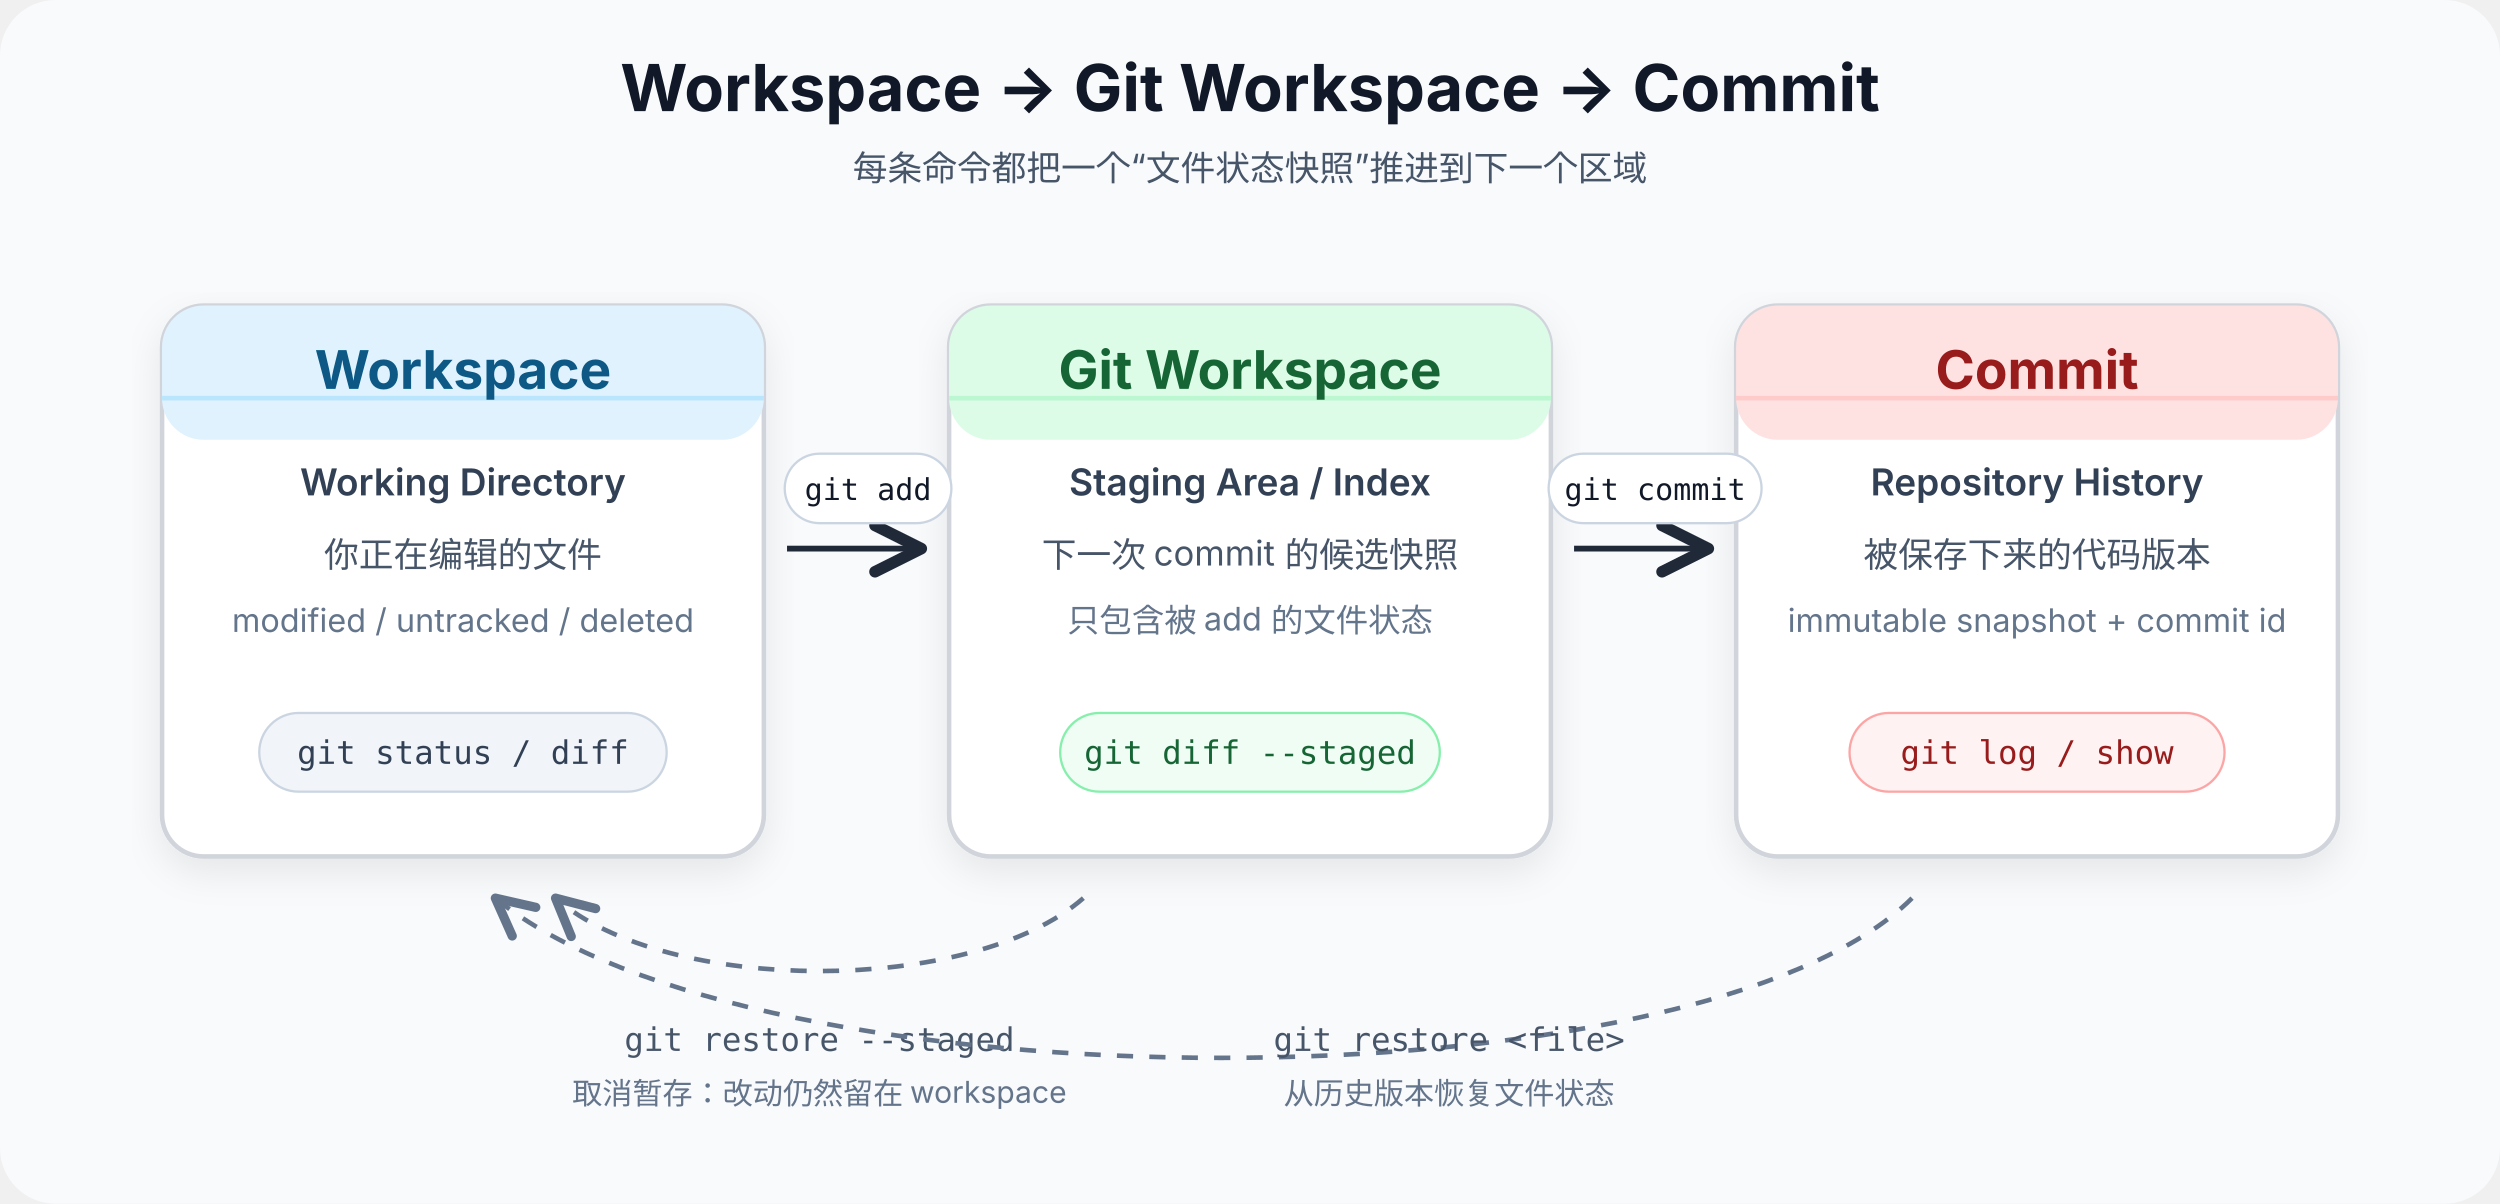
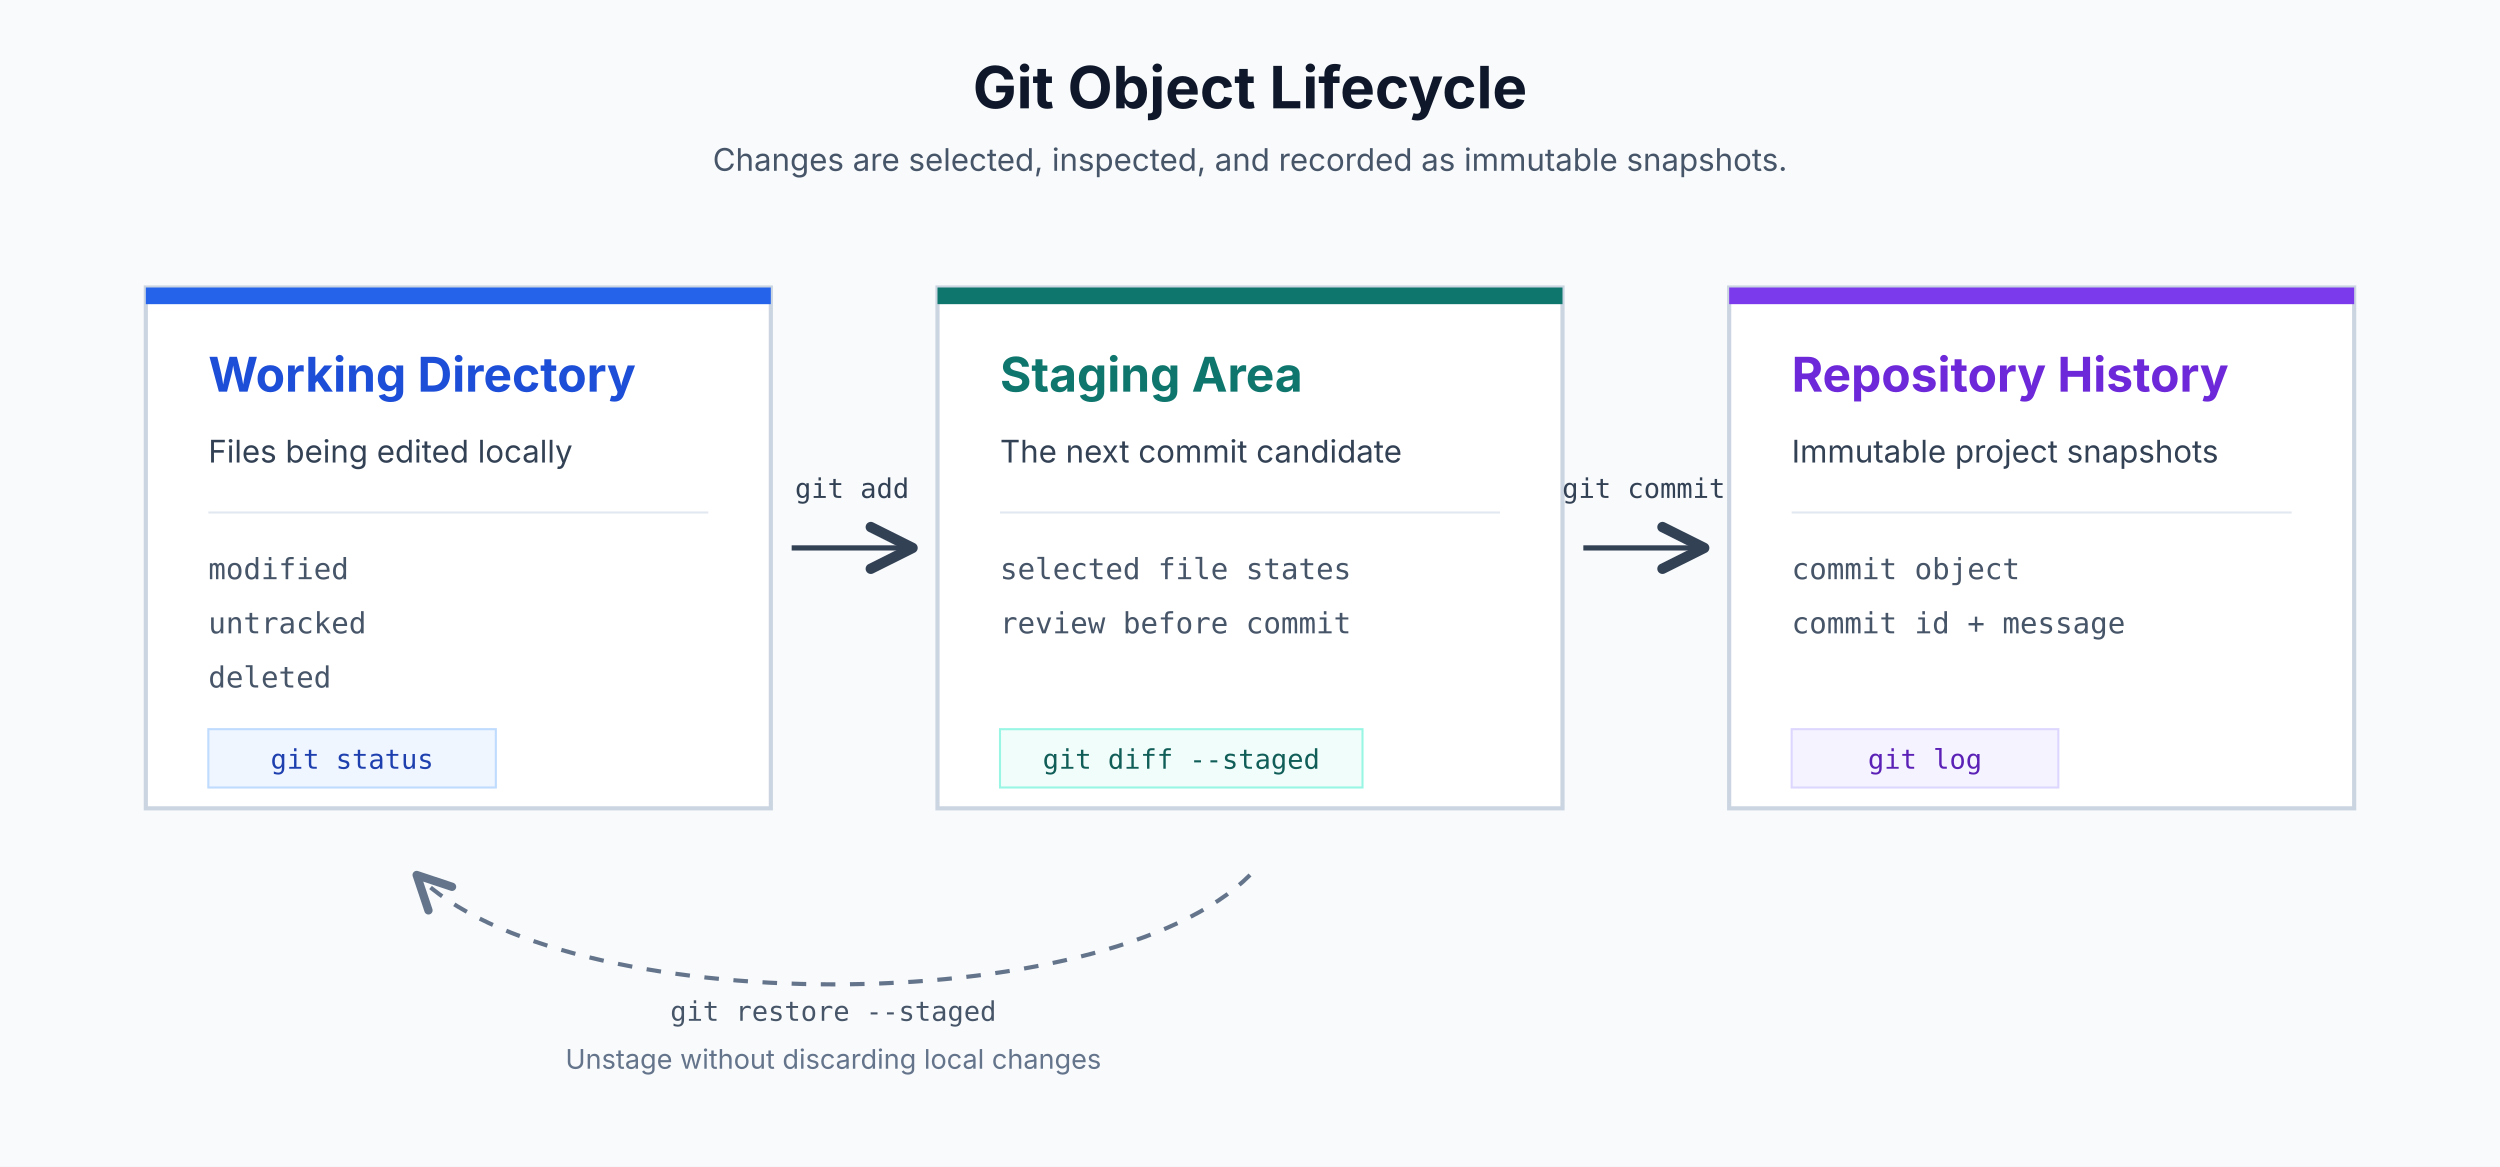
- <svg xmlns="http://www.w3.org/2000/svg" width="1080" height="520" viewBox="0 0 1080 520" fill="none" role="img" aria-labelledby="title desc">
+ <svg xmlns="http://www.w3.org/2000/svg" width="1200" height="560" viewBox="0 0 1200 560" fill="none" role="img" aria-labelledby="title desc">
  <defs>
-     <marker id="arrow" markerWidth="12" markerHeight="12" refX="10" refY="6" orient="auto" markerUnits="strokeWidth">
-       <path d="M2 2L10 6L2 10" fill="none" stroke="#1f2937" stroke-width="2" stroke-linecap="round" stroke-linejoin="round" />
+     <marker id="arrow" markerWidth="12" markerHeight="12" refX="10" refY="6" orient="auto">
+       <path d="M2 2L10 6L2 10" fill="none" stroke="#334155" stroke-width="2" stroke-linecap="round" stroke-linejoin="round" />
    </marker>
-     <marker id="arrow-muted" markerWidth="12" markerHeight="12" refX="10" refY="6" orient="auto" markerUnits="strokeWidth">
-       <path d="M2 2L10 6L2 10" fill="none" stroke="#64748b" stroke-width="2" stroke-linecap="round" stroke-linejoin="round" />
+     <marker id="muted" markerWidth="12" markerHeight="12" refX="10" refY="6" orient="auto">
+       <path d="M2 2L10 6L2 10" fill="none" stroke="#64748B" stroke-width="2" stroke-linecap="round" stroke-linejoin="round" />
    </marker>
-     <filter id="shadow" x="-5%" y="-5%" width="110%" height="115%">
-       <feDropShadow dx="0" dy="6" stdDeviation="8" flood-color="#0f172a" flood-opacity="0.08" />
-     </filter>
  </defs>
-   <rect width="1080" height="520" rx="24" fill="#f8fafc" />
-   <text x="540" y="48" text-anchor="middle" font-family="Inter, -apple-system, BlinkMacSystemFont, 'Segoe UI', sans-serif" font-size="28" font-weight="700" fill="#111827">Workspace -&gt; Git Workspace -&gt; Commit</text>
-   <text x="540" y="78" text-anchor="middle" font-family="Inter, -apple-system, BlinkMacSystemFont, 'Segoe UI', sans-serif" font-size="15" fill="#475569">每条命令都把一个“文件状态快照”推进到下一个区域</text>
-   <g filter="url(#shadow)">
-     <rect x="70" y="132" width="260" height="238" rx="18" fill="#ffffff" stroke="#d1d5db" stroke-width="2" />
-     <rect x="70" y="132" width="260" height="58" rx="18" fill="#e0f2fe" />
-     <path d="M70 172H330" stroke="#bae6fd" stroke-width="2" />
-     <text x="200" y="168" text-anchor="middle" font-family="Inter, -apple-system, BlinkMacSystemFont, 'Segoe UI', sans-serif" font-size="23" font-weight="700" fill="#075985">Workspace</text>
-     <text x="200" y="214" text-anchor="middle" font-family="Inter, -apple-system, BlinkMacSystemFont, 'Segoe UI', sans-serif" font-size="16" font-weight="600" fill="#334155">Working Directory</text>
-     <text x="200" y="245" text-anchor="middle" font-family="Inter, -apple-system, BlinkMacSystemFont, 'Segoe UI', sans-serif" font-size="15" fill="#475569">你正在编辑的文件</text>
-     <text x="200" y="273" text-anchor="middle" font-family="Inter, -apple-system, BlinkMacSystemFont, 'Segoe UI', sans-serif" font-size="14" fill="#64748b">modified / untracked / deleted</text>
-     <rect x="112" y="308" width="176" height="34" rx="17" fill="#f1f5f9" stroke="#cbd5e1" />
-     <text x="200" y="330" text-anchor="middle" font-family="ui-monospace, SFMono-Regular, Menlo, Consolas, monospace" font-size="14" fill="#334155">git status / diff</text>
+   <rect width="1200" height="560" fill="#F8FAFC" />
+   <text x="600" y="52" text-anchor="middle" font-family="Inter, Arial, sans-serif" font-size="28" font-weight="700" fill="#0F172A">Git Object Lifecycle</text>
+   <text x="600" y="82" text-anchor="middle" font-family="Inter, Arial, sans-serif" font-size="15" fill="#475569">Changes are selected, inspected, and recorded as immutable snapshots.</text>
+   <g>
+     <rect x="70" y="138" width="300" height="250" fill="#FFFFFF" stroke="#CBD5E1" stroke-width="2" />
+     <rect x="70" y="138" width="300" height="8" fill="#2563EB" />
+     <text x="100" y="188" font-family="Inter, Arial, sans-serif" font-size="23" font-weight="700" fill="#1D4ED8">Working Directory</text>
+     <text x="100" y="222" font-family="Inter, Arial, sans-serif" font-size="15" fill="#334155">Files being edited locally</text>
+     <line x1="100" y1="246" x2="340" y2="246" stroke="#E2E8F0" />
+     <text x="100" y="278" font-family="monospace" font-size="14" fill="#475569">modified</text>
+     <text x="100" y="304" font-family="monospace" font-size="14" fill="#475569">untracked</text>
+     <text x="100" y="330" font-family="monospace" font-size="14" fill="#475569">deleted</text>
+     <rect x="100" y="350" width="138" height="28" fill="#EFF6FF" stroke="#BFDBFE" />
+     <text x="169" y="369" text-anchor="middle" font-family="monospace" font-size="13" fill="#1E40AF">git status</text>
  </g>
-   <g filter="url(#shadow)">
-     <rect x="410" y="132" width="260" height="238" rx="18" fill="#ffffff" stroke="#d1d5db" stroke-width="2" />
-     <rect x="410" y="132" width="260" height="58" rx="18" fill="#dcfce7" />
-     <path d="M410 172H670" stroke="#bbf7d0" stroke-width="2" />
-     <text x="540" y="168" text-anchor="middle" font-family="Inter, -apple-system, BlinkMacSystemFont, 'Segoe UI', sans-serif" font-size="23" font-weight="700" fill="#166534">Git Workspace</text>
-     <text x="540" y="214" text-anchor="middle" font-family="Inter, -apple-system, BlinkMacSystemFont, 'Segoe UI', sans-serif" font-size="16" font-weight="600" fill="#334155">Staging Area / Index</text>
-     <text x="540" y="245" text-anchor="middle" font-family="Inter, -apple-system, BlinkMacSystemFont, 'Segoe UI', sans-serif" font-size="15" fill="#475569">下一次 commit 的候选快照</text>
-     <text x="540" y="273" text-anchor="middle" font-family="Inter, -apple-system, BlinkMacSystemFont, 'Segoe UI', sans-serif" font-size="14" fill="#64748b">只包含被 add 的文件状态</text>
-     <rect x="458" y="308" width="164" height="34" rx="17" fill="#f0fdf4" stroke="#86efac" />
-     <text x="540" y="330" text-anchor="middle" font-family="ui-monospace, SFMono-Regular, Menlo, Consolas, monospace" font-size="14" fill="#166534">git diff --staged</text>
+   <g>
+     <rect x="450" y="138" width="300" height="250" fill="#FFFFFF" stroke="#CBD5E1" stroke-width="2" />
+     <rect x="450" y="138" width="300" height="8" fill="#0F766E" />
+     <text x="480" y="188" font-family="Inter, Arial, sans-serif" font-size="23" font-weight="700" fill="#0F766E">Staging Area</text>
+     <text x="480" y="222" font-family="Inter, Arial, sans-serif" font-size="15" fill="#334155">The next commit candidate</text>
+     <line x1="480" y1="246" x2="720" y2="246" stroke="#E2E8F0" />
+     <text x="480" y="278" font-family="monospace" font-size="14" fill="#475569">selected file states</text>
+     <text x="480" y="304" font-family="monospace" font-size="14" fill="#475569">review before commit</text>
+     <rect x="480" y="350" width="174" height="28" fill="#F0FDFA" stroke="#99F6E4" />
+     <text x="567" y="369" text-anchor="middle" font-family="monospace" font-size="13" fill="#115E59">git diff --staged</text>
  </g>
-   <g filter="url(#shadow)">
-     <rect x="750" y="132" width="260" height="238" rx="18" fill="#ffffff" stroke="#d1d5db" stroke-width="2" />
-     <rect x="750" y="132" width="260" height="58" rx="18" fill="#fee2e2" />
-     <path d="M750 172H1010" stroke="#fecaca" stroke-width="2" />
-     <text x="880" y="168" text-anchor="middle" font-family="Inter, -apple-system, BlinkMacSystemFont, 'Segoe UI', sans-serif" font-size="23" font-weight="700" fill="#991b1b">Commit</text>
-     <text x="880" y="214" text-anchor="middle" font-family="Inter, -apple-system, BlinkMacSystemFont, 'Segoe UI', sans-serif" font-size="16" font-weight="600" fill="#334155">Repository History</text>
-     <text x="880" y="245" text-anchor="middle" font-family="Inter, -apple-system, BlinkMacSystemFont, 'Segoe UI', sans-serif" font-size="15" fill="#475569">被保存下来的代码版本</text>
-     <text x="880" y="273" text-anchor="middle" font-family="Inter, -apple-system, BlinkMacSystemFont, 'Segoe UI', sans-serif" font-size="14" fill="#64748b">immutable snapshot + commit id</text>
-     <rect x="799" y="308" width="162" height="34" rx="17" fill="#fef2f2" stroke="#fca5a5" />
-     <text x="880" y="330" text-anchor="middle" font-family="ui-monospace, SFMono-Regular, Menlo, Consolas, monospace" font-size="14" fill="#991b1b">git log / show</text>
+   <g>
+     <rect x="830" y="138" width="300" height="250" fill="#FFFFFF" stroke="#CBD5E1" stroke-width="2" />
+     <rect x="830" y="138" width="300" height="8" fill="#7C3AED" />
+     <text x="860" y="188" font-family="Inter, Arial, sans-serif" font-size="23" font-weight="700" fill="#6D28D9">Repository History</text>
+     <text x="860" y="222" font-family="Inter, Arial, sans-serif" font-size="15" fill="#334155">Immutable project snapshots</text>
+     <line x1="860" y1="246" x2="1100" y2="246" stroke="#E2E8F0" />
+     <text x="860" y="278" font-family="monospace" font-size="14" fill="#475569">commit object</text>
+     <text x="860" y="304" font-family="monospace" font-size="14" fill="#475569">commit id + message</text>
+     <rect x="860" y="350" width="128" height="28" fill="#F5F3FF" stroke="#DDD6FE" />
+     <text x="924" y="369" text-anchor="middle" font-family="monospace" font-size="13" fill="#5B21B6">git log</text>
  </g>
-   <path d="M340 237H398" stroke="#1f2937" stroke-width="2.5" marker-end="url(#arrow)" />
-   <rect x="339" y="196" width="72" height="30" rx="15" fill="#ffffff" stroke="#cbd5e1" />
-   <text x="375" y="216" text-anchor="middle" font-family="ui-monospace, SFMono-Regular, Menlo, Consolas, monospace" font-size="13" fill="#111827">git add</text>
-   <path d="M680 237H738" stroke="#1f2937" stroke-width="2.5" marker-end="url(#arrow)" />
-   <rect x="669" y="196" width="92" height="30" rx="15" fill="#ffffff" stroke="#cbd5e1" />
-   <text x="715" y="216" text-anchor="middle" font-family="ui-monospace, SFMono-Regular, Menlo, Consolas, monospace" font-size="13" fill="#111827">git commit</text>
-   <path d="M468 388C420 430 288 430 240 388" stroke="#64748b" stroke-width="2" stroke-dasharray="7 7" marker-end="url(#arrow-muted)" />
-   <text x="354" y="454" text-anchor="middle" font-family="ui-monospace, SFMono-Regular, Menlo, Consolas, monospace" font-size="14" fill="#475569">git restore --staged</text>
-   <text x="354" y="477" text-anchor="middle" font-family="Inter, -apple-system, BlinkMacSystemFont, 'Segoe UI', sans-serif" font-size="13" fill="#64748b">取消暂存：改动仍然留在 workspace</text>
-   <path d="M826 388C734 480 326 480 214 388" stroke="#64748b" stroke-width="2" stroke-dasharray="7 7" marker-end="url(#arrow-muted)" />
-   <text x="626" y="454" text-anchor="middle" font-family="ui-monospace, SFMono-Regular, Menlo, Consolas, monospace" font-size="14" fill="#475569">git restore &lt;file&gt;</text>
-   <text x="626" y="477" text-anchor="middle" font-family="Inter, -apple-system, BlinkMacSystemFont, 'Segoe UI', sans-serif" font-size="13" fill="#64748b">从历史版本恢复文件状态</text>
+   <path d="M380 263H438" stroke="#334155" stroke-width="2.5" marker-end="url(#arrow)" />
+   <text x="409" y="239" text-anchor="middle" font-family="monospace" font-size="13" fill="#334155">git add</text>
+   <path d="M760 263H818" stroke="#334155" stroke-width="2.5" marker-end="url(#arrow)" />
+   <text x="789" y="239" text-anchor="middle" font-family="monospace" font-size="13" fill="#334155">git commit</text>
+   <path d="M600 420C530 490 270 490 200 420" stroke="#64748B" stroke-width="2" stroke-dasharray="7 7" marker-end="url(#muted)" />
+   <text x="400" y="490" text-anchor="middle" font-family="monospace" font-size="13" fill="#475569">git restore --staged</text>
+   <text x="400" y="513" text-anchor="middle" font-family="Inter, Arial, sans-serif" font-size="13" fill="#64748B">Unstage without discarding local changes</text>
</svg>
